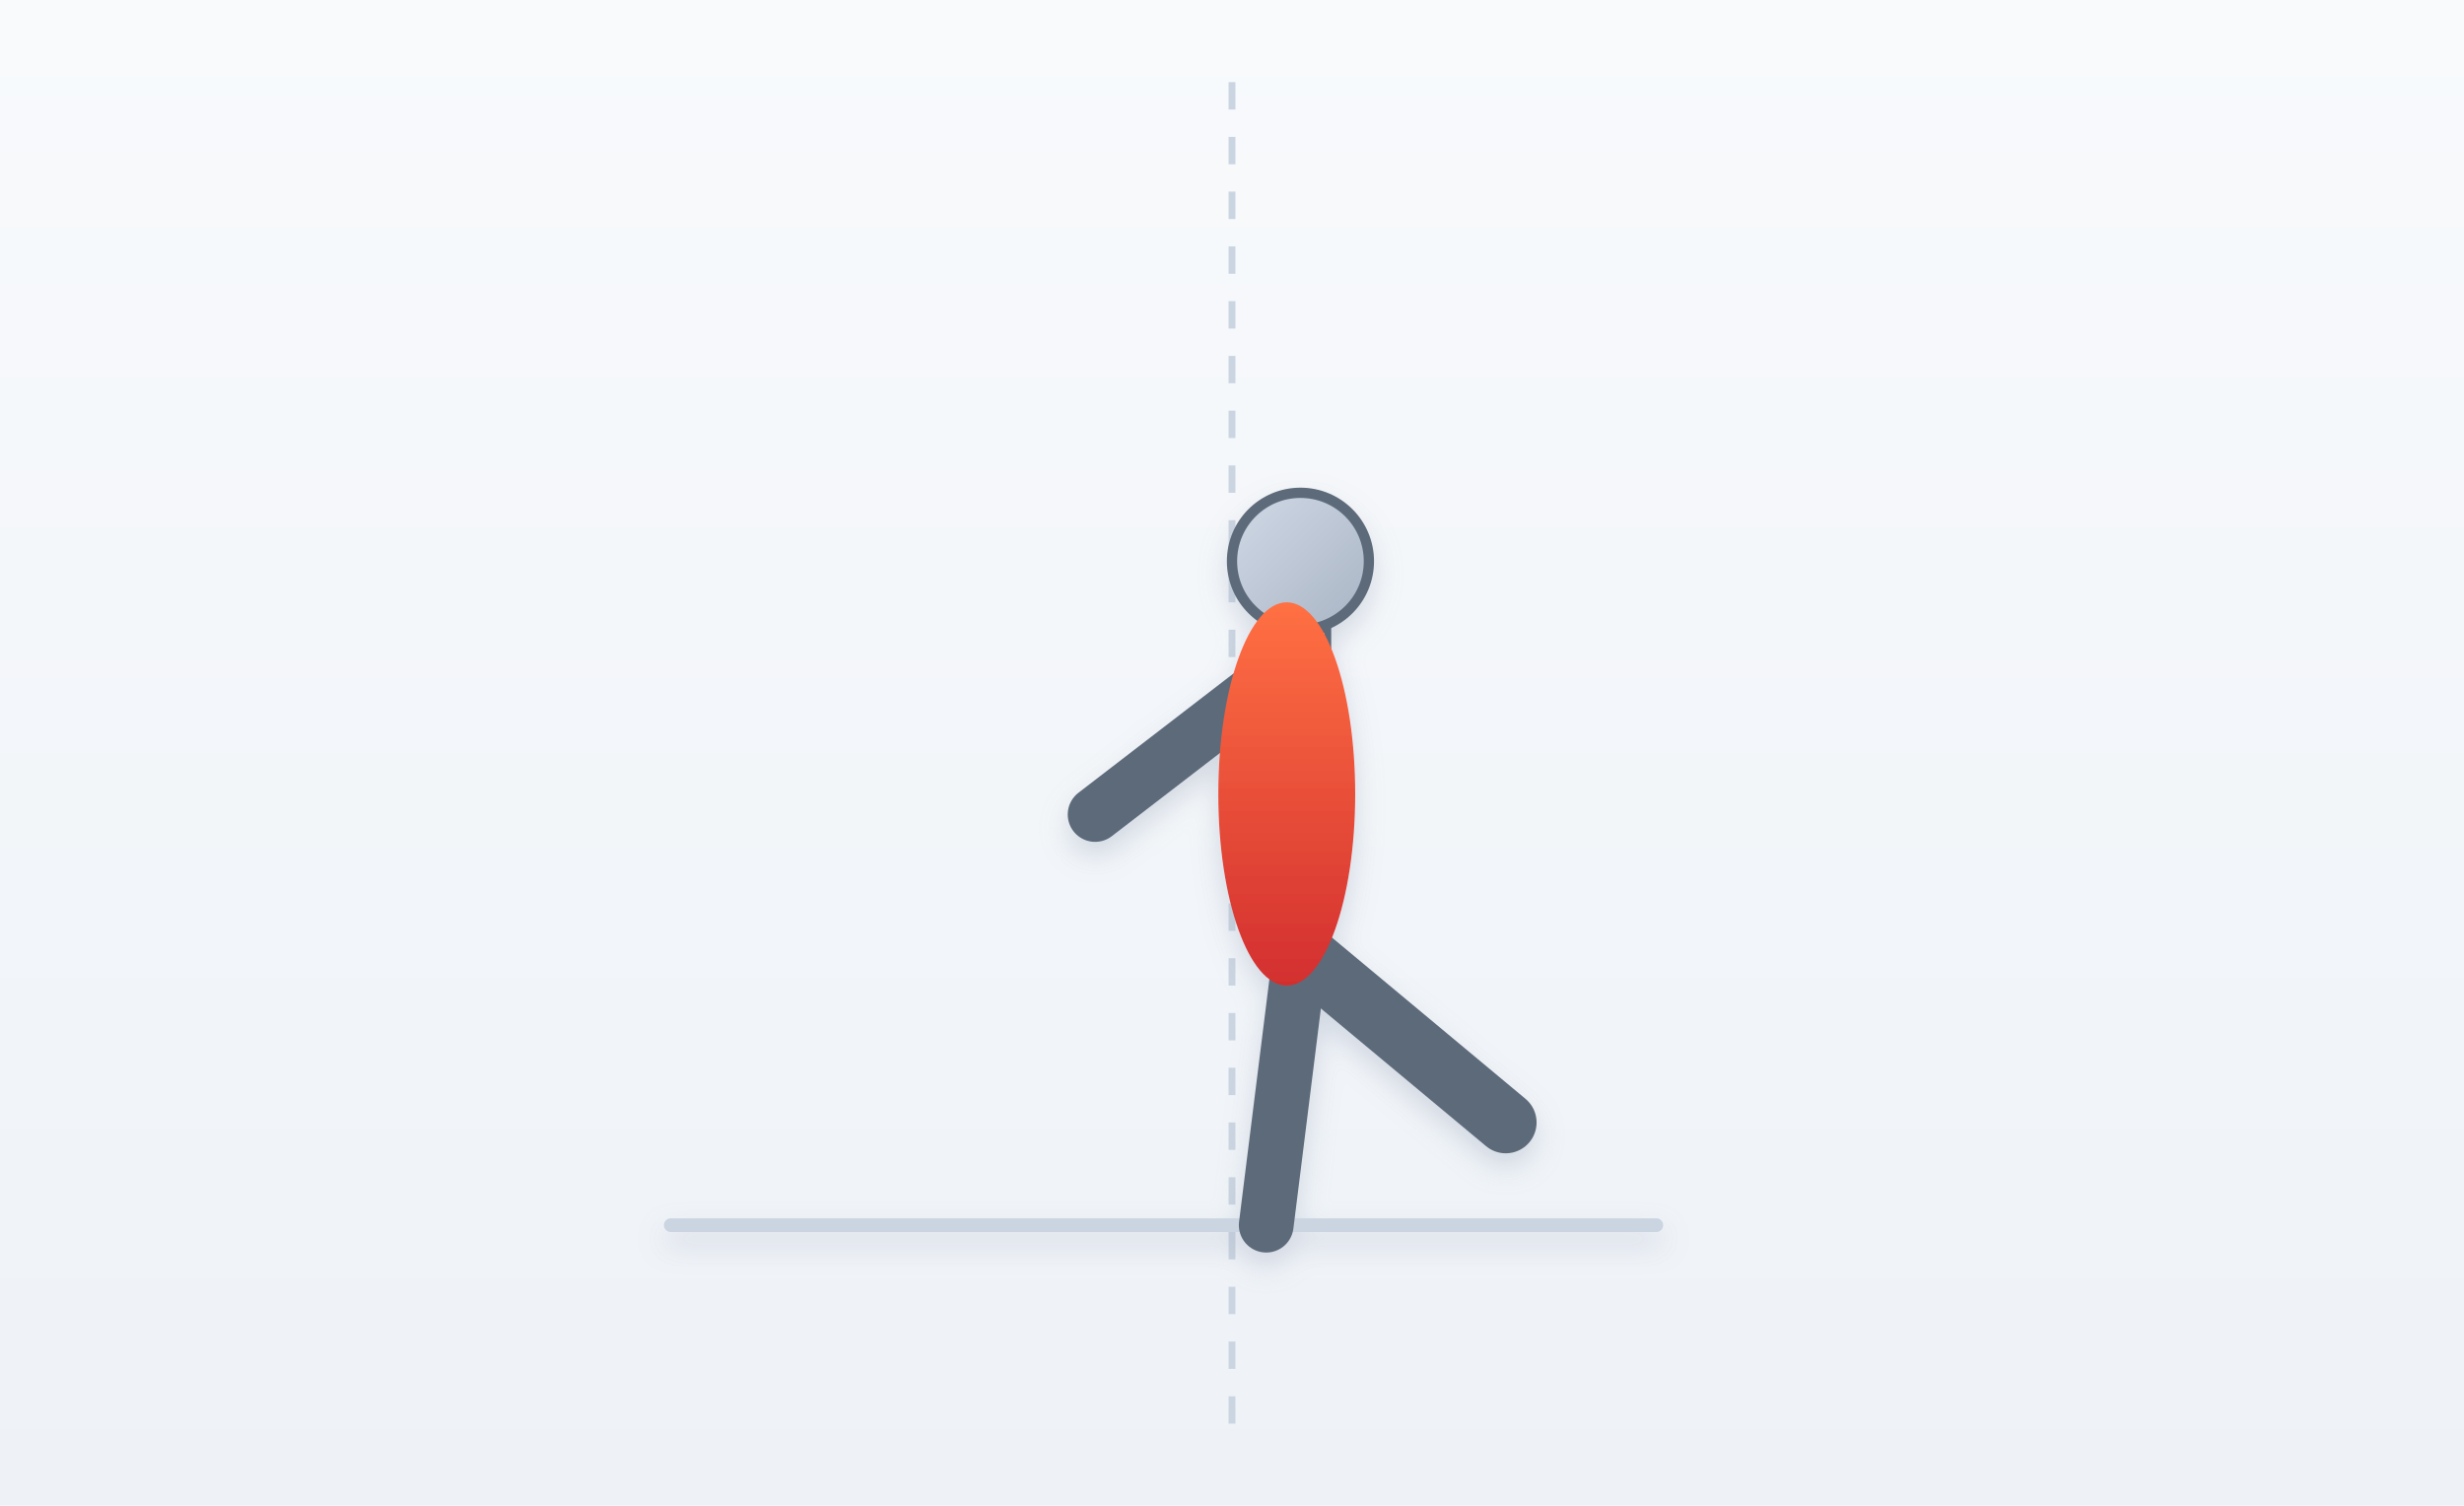
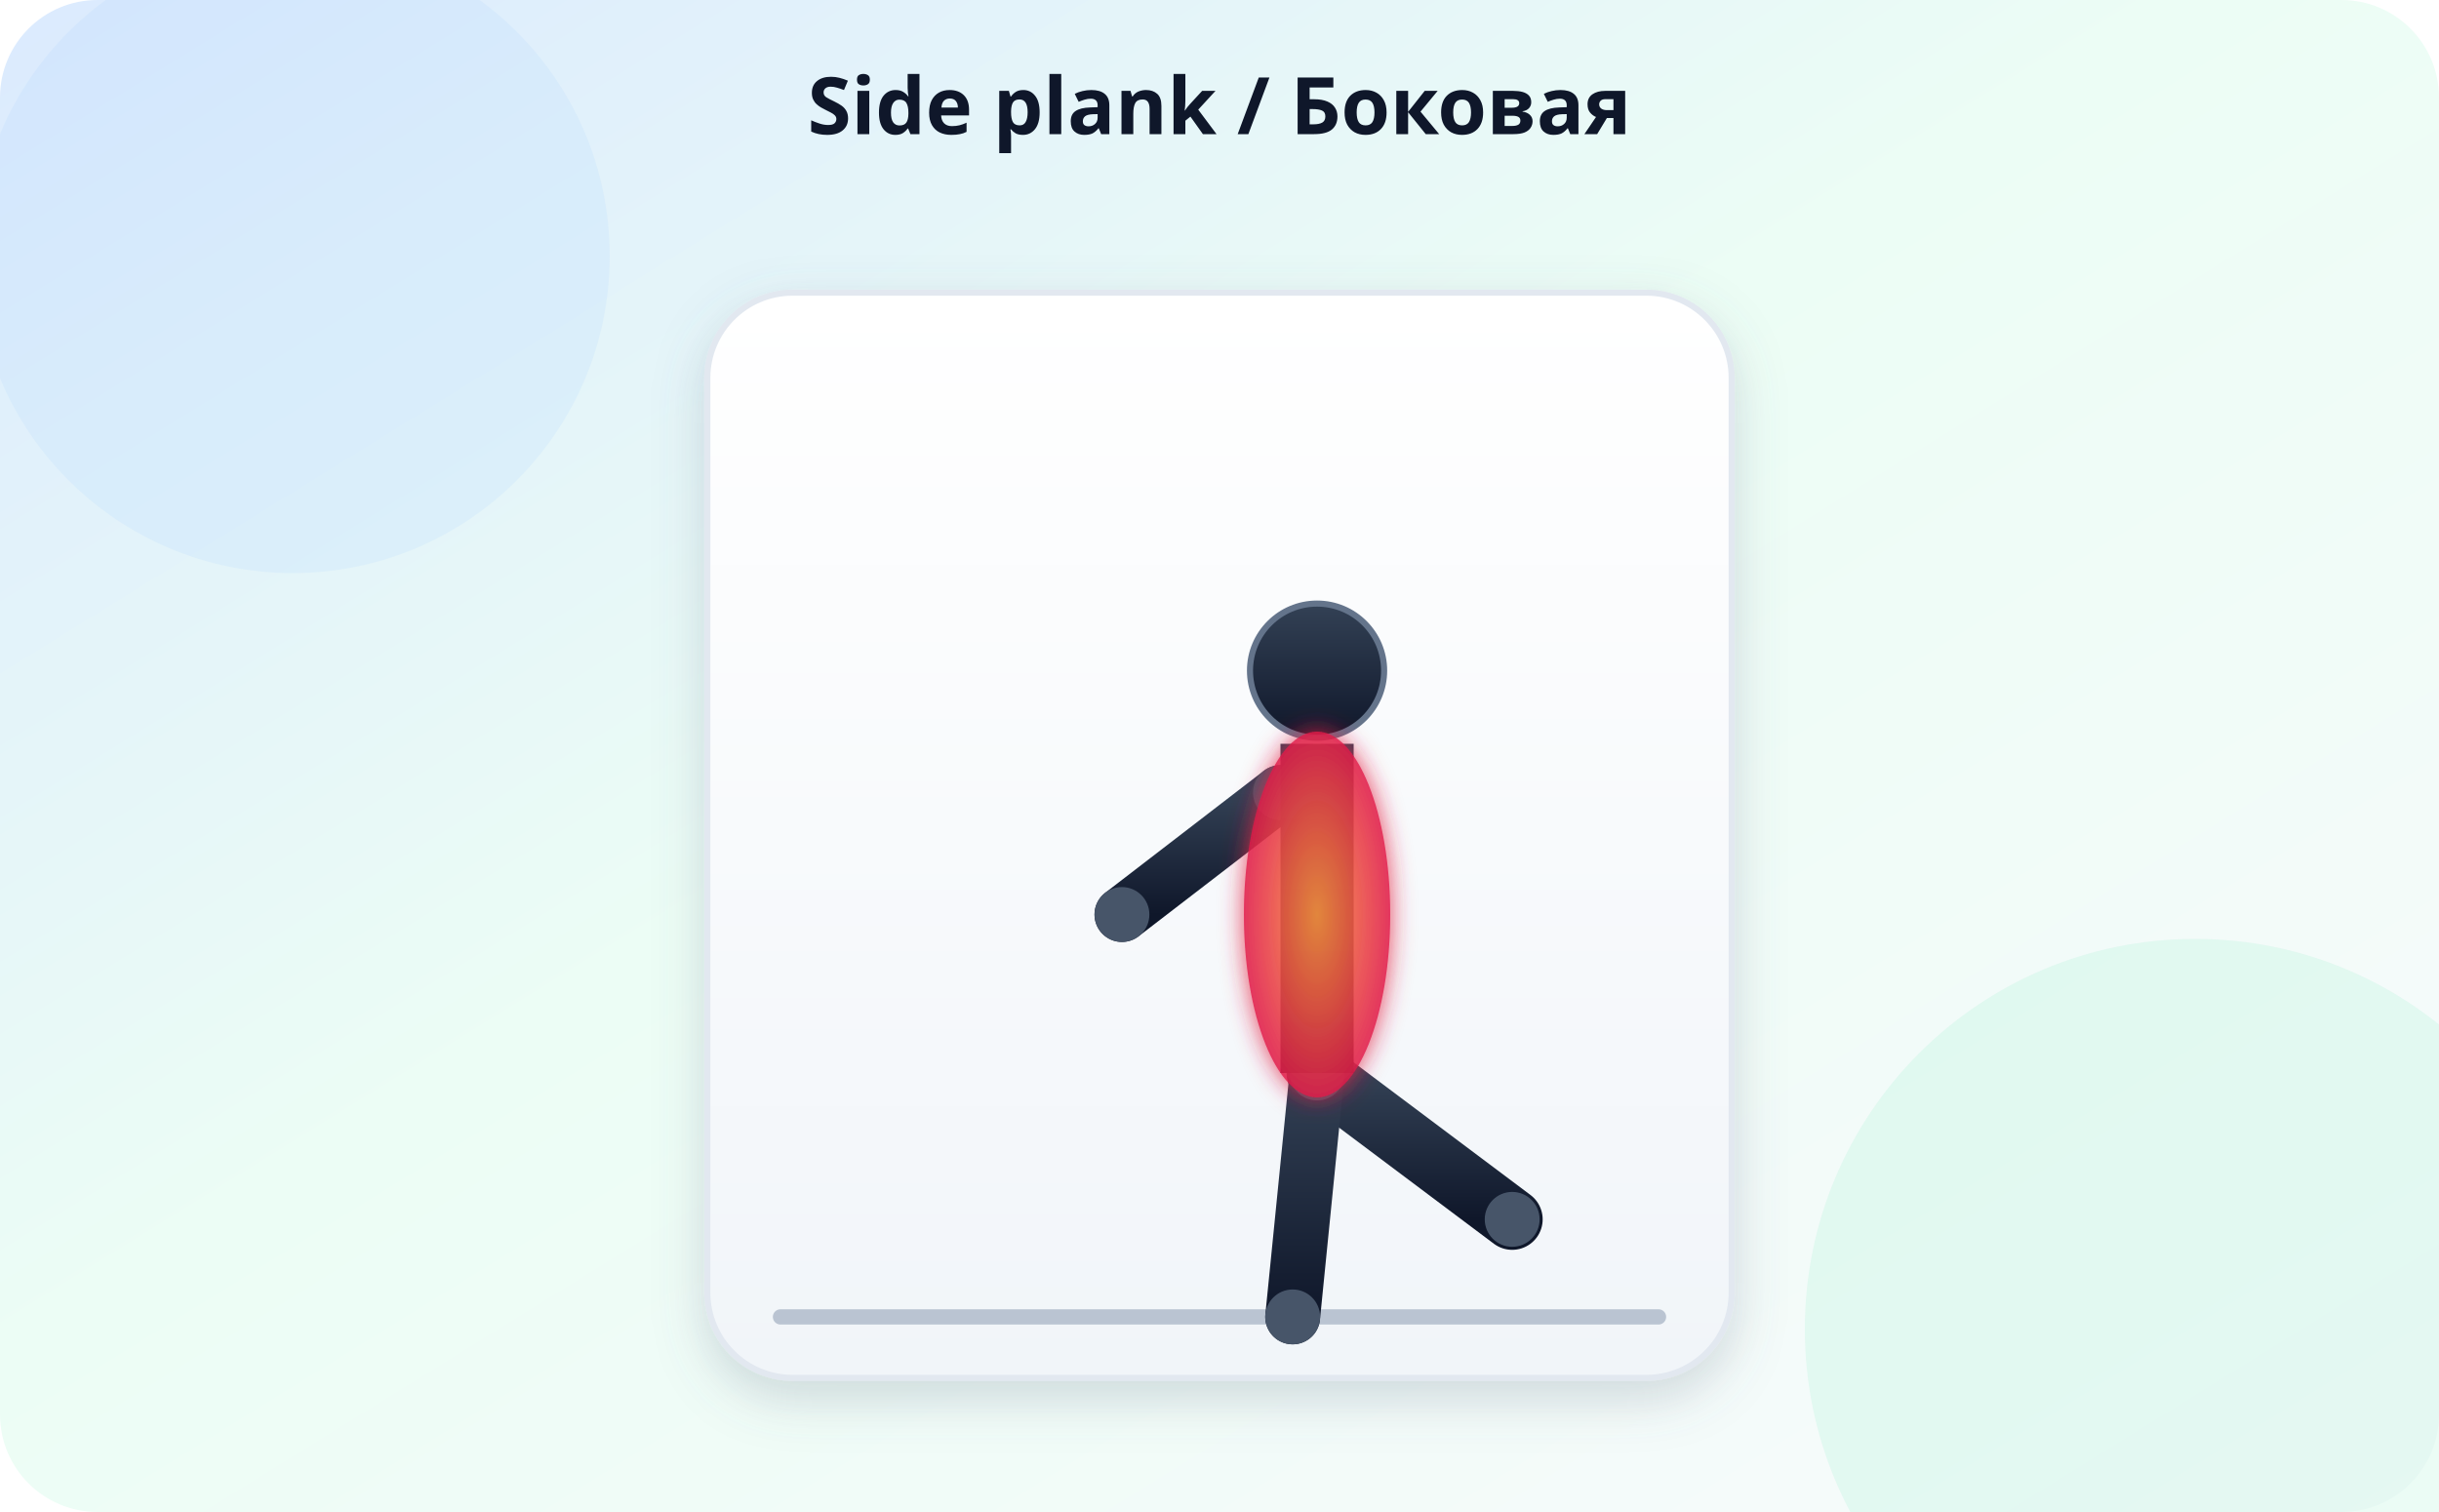
- <svg xmlns="http://www.w3.org/2000/svg" viewBox="0 0 360 220" role="img" aria-label="Side plank">
+ <svg xmlns="http://www.w3.org/2000/svg" viewBox="0 0 400 248" role="img" aria-label="Side plank / Боковая">
  <defs>
-     <linearGradient id="bg" x1="0" y1="0" x2="0" y2="1">
-       <stop offset="0%" stop-color="#f8fafc" />
-       <stop offset="100%" stop-color="#eef2f7" />
+     <linearGradient id="side-plank-bg" x1="0" y1="0" x2="1" y2="1">
+       <stop offset="0%" stop-color="#dbeafe" />
+       <stop offset="45%" stop-color="#ecfdf5" />
+       <stop offset="100%" stop-color="#f8fafc" />
    </linearGradient>
-     <linearGradient id="skin" x1="0" y1="0" x2="1" y2="1">
-       <stop offset="0%" stop-color="#d1d9e6" />
-       <stop offset="100%" stop-color="#a8b4c4" />
+     <linearGradient id="side-plank-card" x1="0" y1="0" x2="0" y2="1">
+       <stop offset="0%" stop-color="#ffffff" />
+       <stop offset="100%" stop-color="#f1f5f9" />
    </linearGradient>
-     <linearGradient id="muscle" x1="0" y1="0" x2="0" y2="1">
-       <stop offset="0%" stop-color="#ff7043" />
-       <stop offset="100%" stop-color="#d32f2f" />
+     <linearGradient id="side-plank-body" x1="0" y1="0" x2="0" y2="1">
+       <stop offset="0%" stop-color="#334155" />
+       <stop offset="100%" stop-color="#0f172a" />
    </linearGradient>
-     <filter id="soft" x="-20%" y="-20%" width="140%" height="140%">
-       <feDropShadow dx="0" dy="2" stdDeviation="2" flood-color="#94a3b8" flood-opacity="0.35" />
+     <radialGradient id="side-plank-muscle" cx="50%" cy="50%" r="50%">
+       <stop offset="0%" stop-color="#fb923c" />
+       <stop offset="100%" stop-color="#e11d48" />
+     </radialGradient>
+     <filter id="side-plank-shadow" x="-25%" y="-25%" width="150%" height="150%">
+       <feDropShadow dx="0" dy="3" stdDeviation="4" flood-color="#64748b" flood-opacity="0.25" />
    </filter>
-     <marker id="arrow" markerWidth="8" markerHeight="8" refX="6" refY="3" orient="auto">
-       <path d="M0,0 L6,3 L0,6 Z" fill="#94a3b8" />
+     <filter id="side-plank-glow" x="-40%" y="-40%" width="180%" height="180%">
+       <feGaussianBlur stdDeviation="2" result="b" />
+       <feMerge>
+         <feMergeNode in="b" />
+         <feMergeNode in="SourceGraphic" />
+       </feMerge>
+     </filter>
+     <marker id="side-plank-arrow" markerWidth="7" markerHeight="7" refX="5" refY="3.5" orient="auto">
+       <path d="M0,0 L7,3.5 L0,7 Z" fill="#10b981" />
    </marker>
  </defs>
-   <rect width="360" height="220" fill="url(#bg)" />
-   <line x1="180" y1="12" x2="180" y2="208" stroke="#cbd5e1" stroke-width="1" stroke-dasharray="4 4" />
-   <g transform="translate(90, 24)" filter="url(#soft)">
-     <line x1="8" y1="155" x2="152" y2="155" stroke="#cbd5e1" stroke-width="2" stroke-linecap="round" />
-     <line x1="96" y1="75" x2="70" y2="95" stroke="#5d6b7a" stroke-width="8" stroke-linecap="round" />
-     <line x1="100" y1="115" x2="130" y2="140" stroke="#5d6b7a" stroke-width="9" stroke-linecap="round" />
-     <line x1="100" y1="115" x2="95" y2="155" stroke="#5d6b7a" stroke-width="8" stroke-linecap="round" />
-     <path d="M96 68 L96 115 L104 115 L104 68 Z" fill="url(#skin)" stroke="#5d6b7a" />
-     <circle cx="100" cy="58" r="10" fill="url(#skin)" stroke="#5d6b7a" stroke-width="1.5" />
-     <ellipse cx="98" cy="92" rx="10" ry="28" fill="url(#muscle)" transform="rotate(0 98 92)" />
+   <rect width="400" height="248" fill="url(#side-plank-bg)" rx="16" />
+   <circle cx="48" cy="42" r="52" fill="#93c5fd" opacity="0.12" />
+   <circle cx="360" cy="218" r="64" fill="#6ee7b7" opacity="0.14" />
+   <text x="200" y="22" text-anchor="middle" font-family="system-ui,sans-serif" font-size="13" font-weight="700" fill="#0f172a">Side plank / Боковая</text>
+   <g transform="translate(116, 48)">
+     <rect x="0" y="0" width="168" height="178" rx="14" fill="url(#side-plank-card)" filter="url(#side-plank-shadow)" stroke="#e2e8f0" stroke-width="1" />
+     <line x1="12" y1="168" x2="156" y2="168" stroke="#94a3b8" stroke-width="2.5" stroke-linecap="round" opacity="0.6" />
+     <line x1="94" y1="82" x2="68" y2="102" stroke="url(#side-plank-body)" stroke-width="9" stroke-linecap="round" />
+     <circle cx="94" cy="82" r="4.5" fill="#475569" />
+     <circle cx="68" cy="102" r="4.5" fill="#475569" />
+     <line x1="100" y1="128" x2="132" y2="152" stroke="url(#side-plank-body)" stroke-width="10" stroke-linecap="round" />
+     <circle cx="100" cy="128" r="4.5" fill="#475569" />
+     <circle cx="132" cy="152" r="4.5" fill="#475569" />
+     <line x1="100" y1="128" x2="96" y2="168" stroke="url(#side-plank-body)" stroke-width="9" stroke-linecap="round" />
+     <circle cx="100" cy="128" r="4.5" fill="#475569" />
+     <circle cx="96" cy="168" r="4.5" fill="#475569" />
+     <path d="M94 74 L94 128 L106 128 L106 74 Z" fill="url(#side-plank-body)" />
+     <circle cx="100" cy="62" r="11" fill="url(#side-plank-body)" stroke="#64748b" stroke-width="1" />
+     <ellipse cx="100" cy="102" rx="12" ry="30" fill="url(#side-plank-muscle)" opacity="0.88" filter="url(#side-plank-glow)" transform="rotate(0 100 102)" />
  </g>
</svg>
